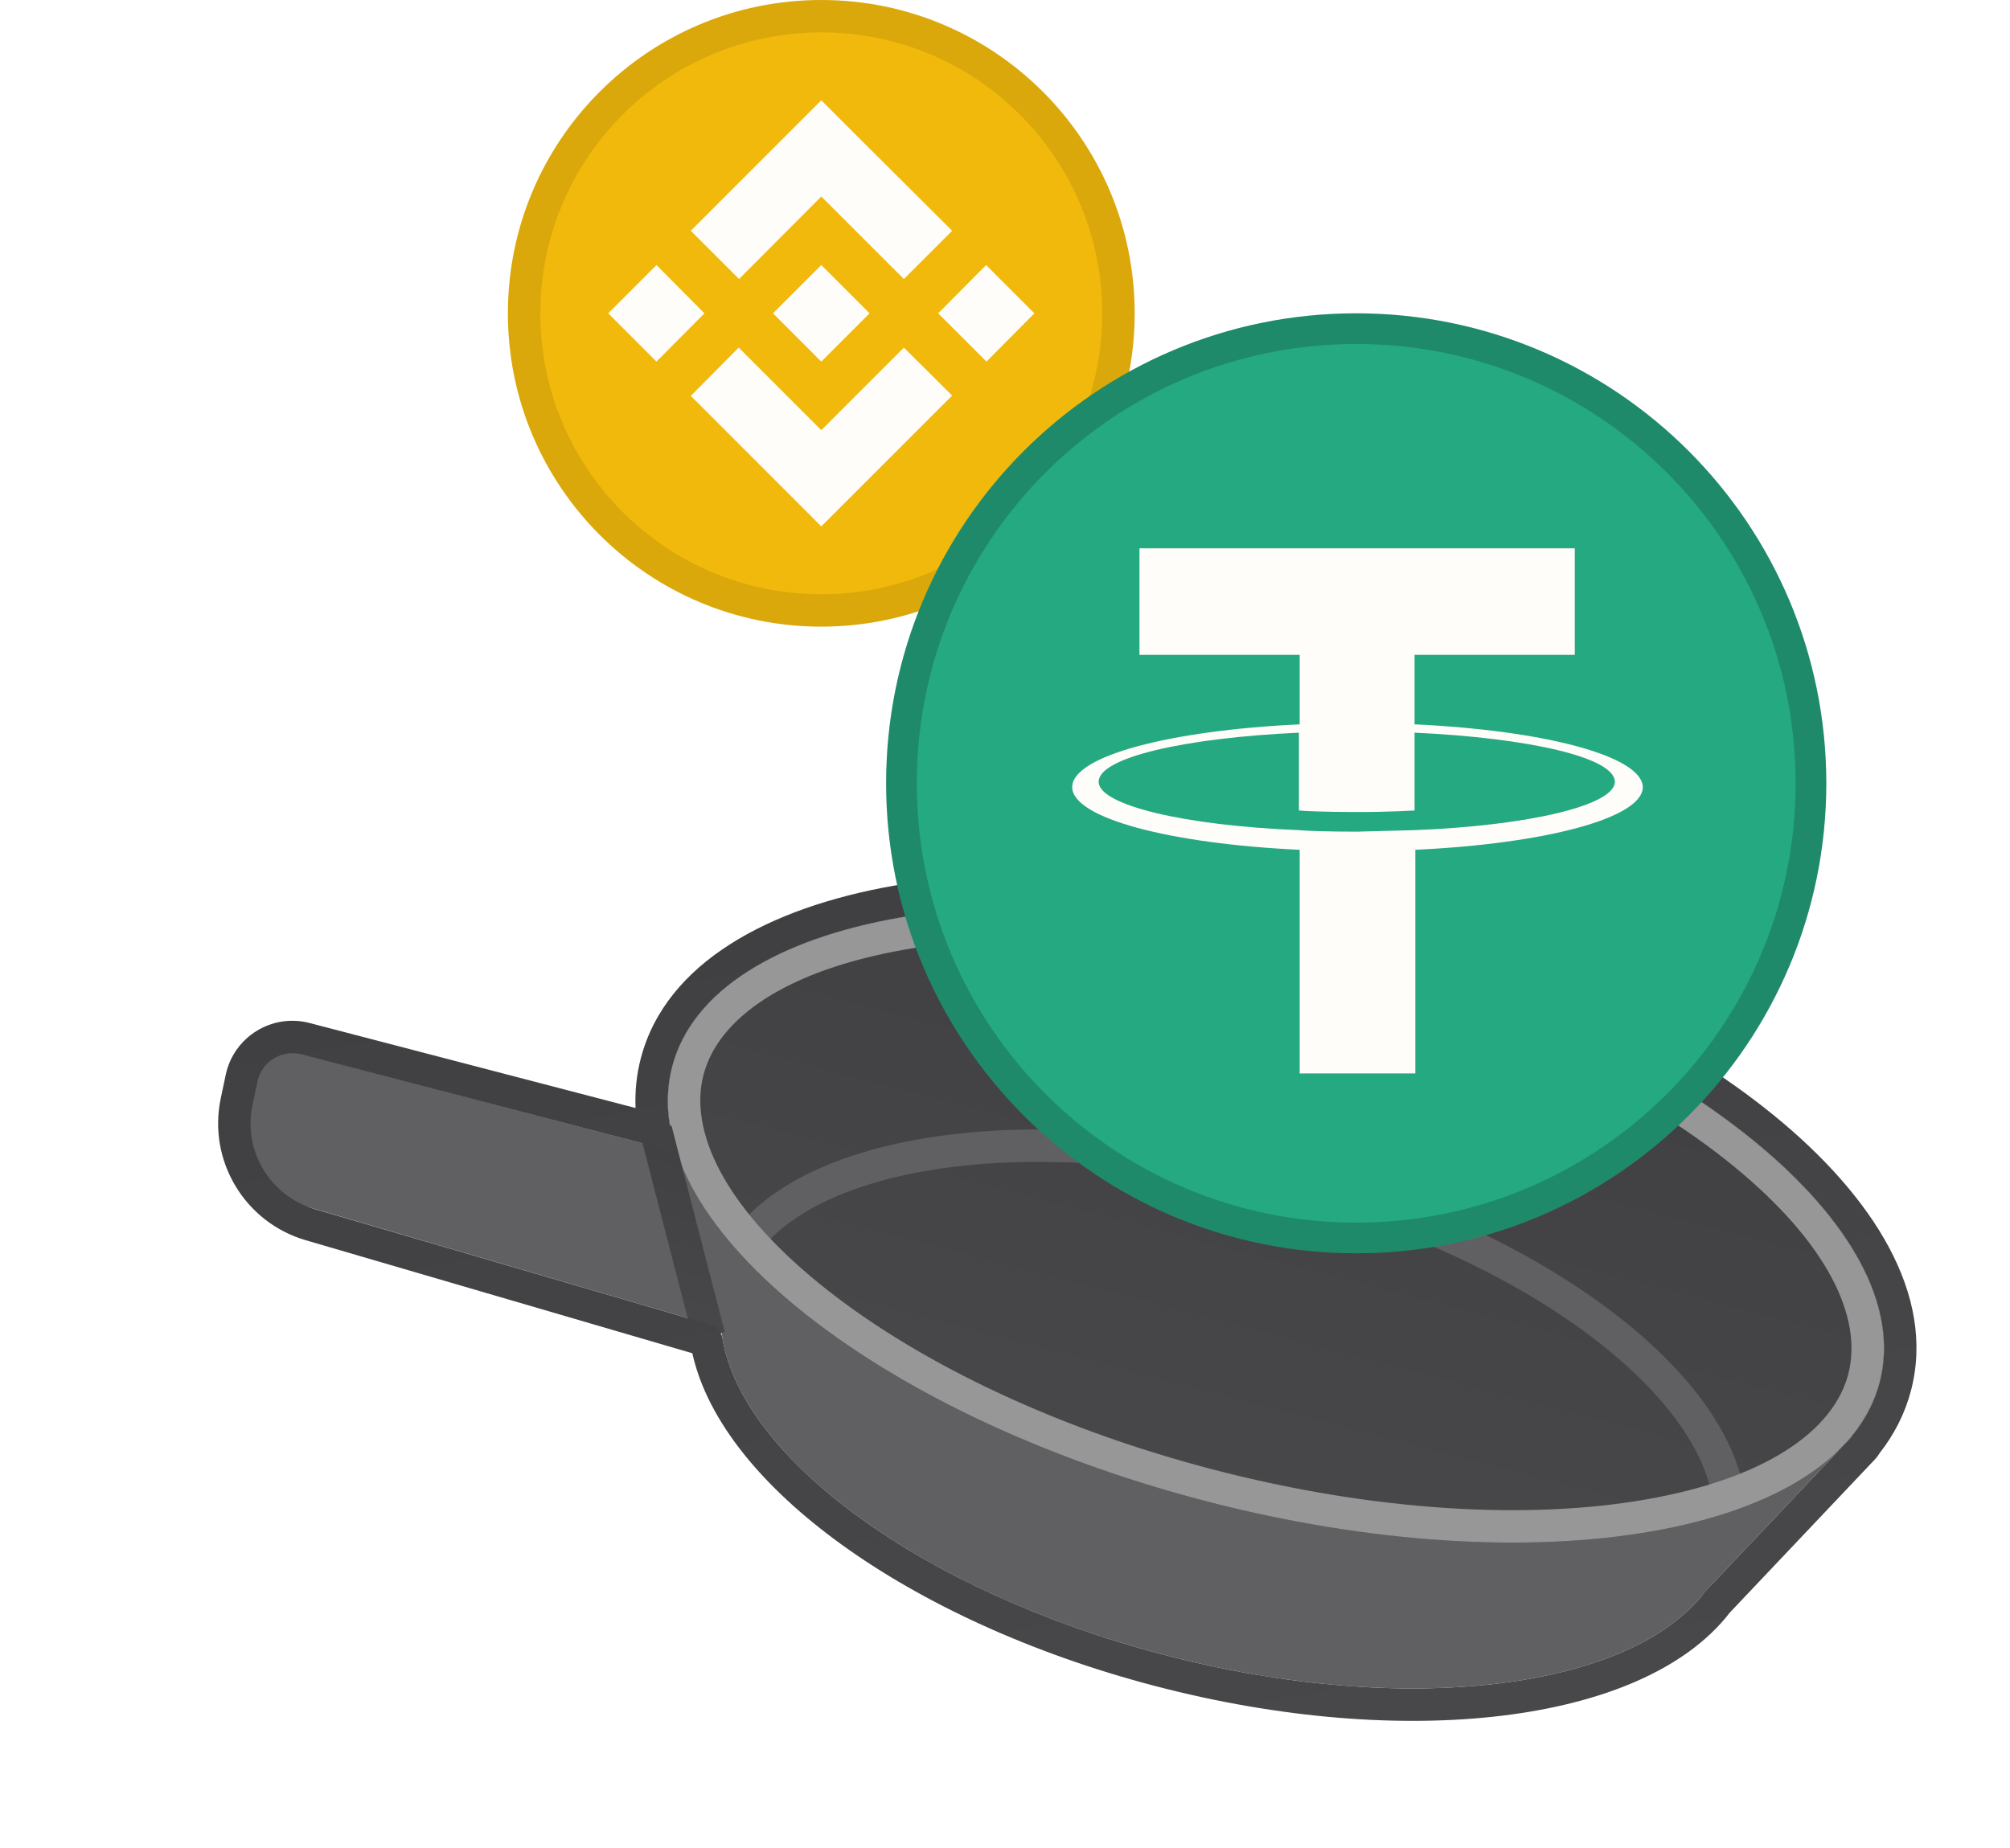
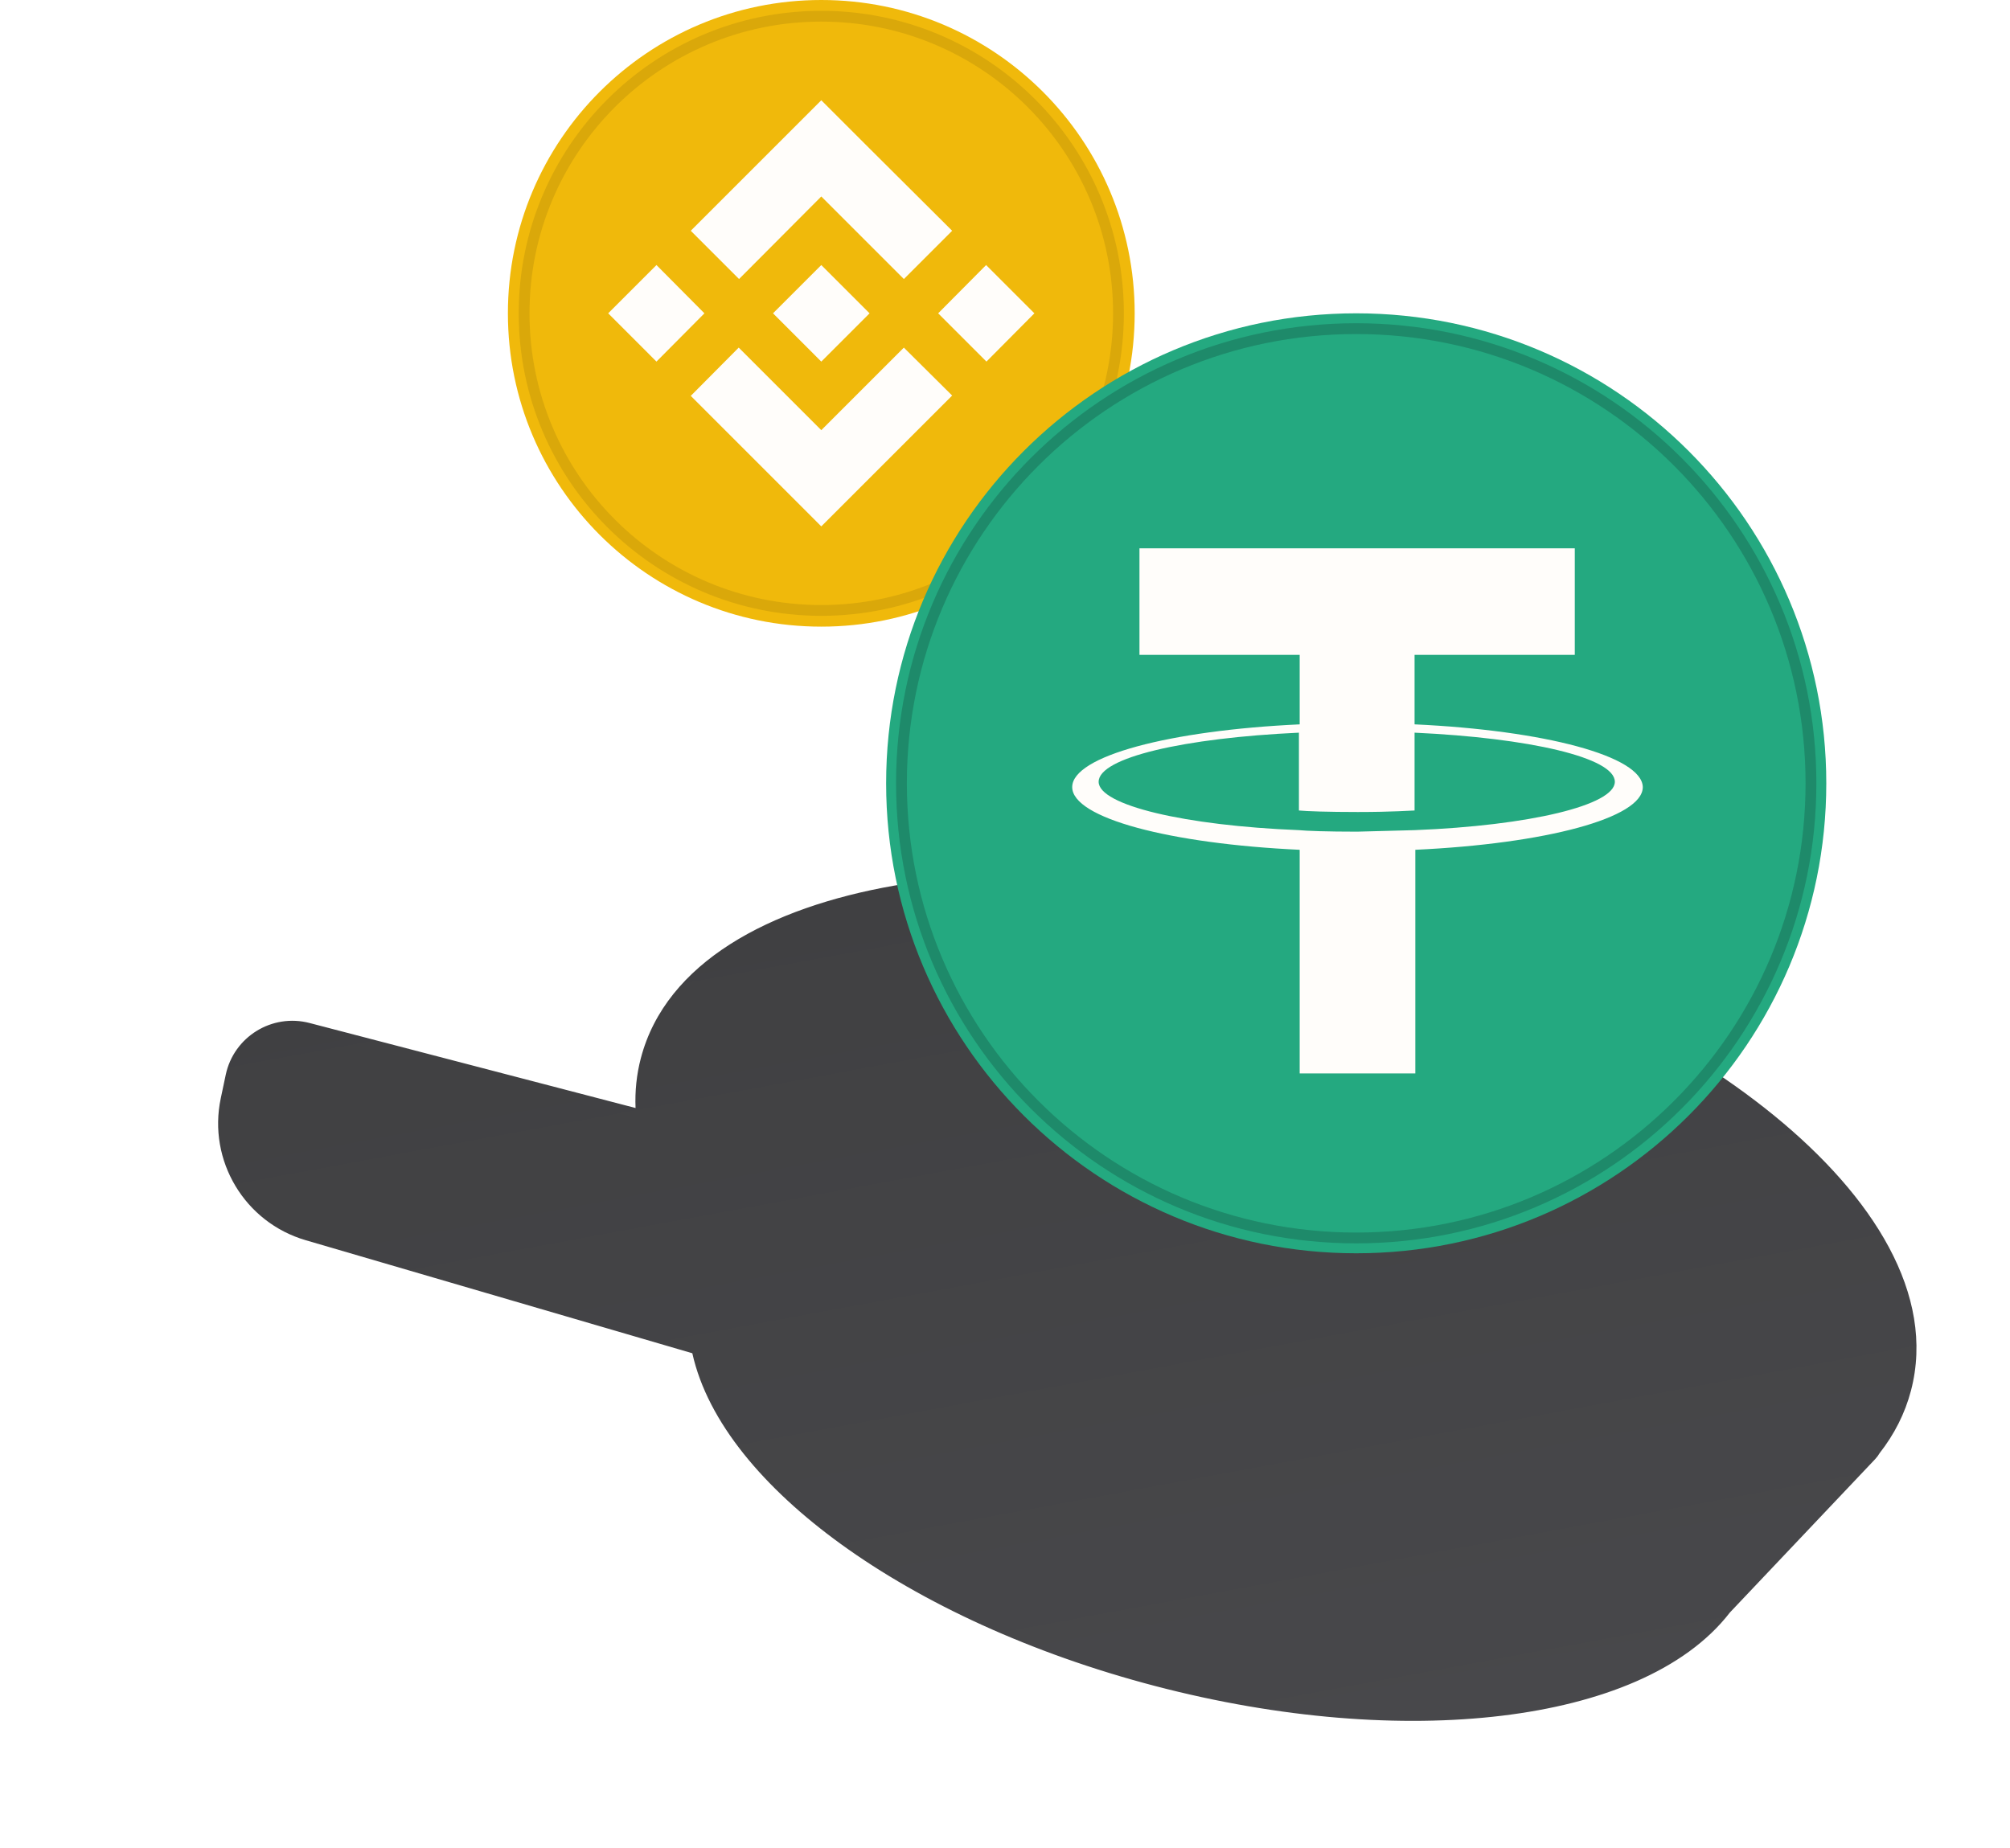
<svg xmlns="http://www.w3.org/2000/svg" width="186" height="171" fill="none">
  <g fill="#606063">
    <path d="M67.045 119.028c-3.178 12.144 15 27.421 40.602 34.121s48.934 2.287 52.112-9.858-15-27.421-40.602-34.122-48.934-2.286-52.112 9.859z" />
    <path d="M155.924 149.273l15.422-16.285-109.354-28.619 5.721 21.818 88.211 23.086z" />
    <path d="M68.934 108.293L27.073 97.338c-1.815-.475-3.66.654-4.063 2.486l-.468 2.129a8.26 8.26 0 0 0 5.746 9.7l41.812 12.239-1.166-15.599z" />
  </g>
  <path fill="url(#A)" d="M62.203 98.71c-3.694 14.114 18.324 32.101 49.178 40.176s58.86 3.178 62.554-10.936-18.324-32.101-49.178-40.176-58.861-3.179-62.554 10.935z" />
-   <g fill-rule="evenodd">
+   <g fillRule="evenodd">
    <path fill="#606063" d="M146.673 123.286c7.098 5.22 11.246 10.866 11.865 15.871l2.978-.368c-.772-6.238-5.737-12.531-13.066-17.92-7.389-5.435-17.439-10.148-28.913-13.151s-22.544-3.817-31.649-2.699c-9.029 1.109-16.44 4.163-20.168 9.223l2.415 1.779c2.992-4.06 9.373-6.95 18.119-8.024 8.67-1.064 19.354-.299 30.523 2.624s20.859 7.49 27.896 12.665z" />
    <path fill="#979797" d="M75.734 118.739c-8.721-7.124-11.998-14.041-10.629-19.27s7.614-9.654 18.706-11.593c10.807-1.889 25.078-1.154 40.186 2.8s27.911 10.304 36.406 17.245c8.721 7.124 11.998 14.041 10.63 19.27s-7.614 9.653-18.707 11.593c-10.806 1.889-25.078 1.153-40.186-2.8s-27.91-10.304-36.406-17.245zm35.647 20.147c-30.854-8.075-52.872-26.062-49.178-40.176s31.7-19.01 62.554-10.935 52.872 26.062 49.178 40.176-31.7 19.01-62.554 10.936z" />
    <path fill="url(#B)" d="M64.167 124.049l-4.937-19.123 2.905-.75 4.937 19.123-2.905.75z" />
    <path fill="url(#C)" d="M62.469 106.189l-.128-.443-.202-.817-.142-.54c.022-.012.03-.019.028-.027l-.004-.025-.12-.794-.022-.191c-.072-.663-.096-1.321-.071-1.974.035-.903.166-1.793.395-2.668 3.694-14.114 31.7-19.01 62.555-10.936s52.872 26.062 49.178 40.176a12.4 12.4 0 0 1-.963 2.519 13.7 13.7 0 0 1-1.635 2.476l-.016.019c.011.02.014.025.015.029l-.611.651-12.932 13.655c-6.807 9.031-27.596 11.752-50.146 5.85-22.302-5.837-38.971-18.182-40.797-29.295-.093-.569-.484-1.054-1.037-1.215L29.127 111.91a8.26 8.26 0 0 1-5.762-9.635l.459-2.172c.39-1.845 2.242-2.99 4.066-2.514l34.249 8.931a.27.27 0 0 0 .331-.331zm-3.657-3.636c-.064-1.544.091-3.085.488-4.603 2.325-8.885 11.93-13.965 23.478-15.984 11.834-2.069 26.992-1.215 42.738 2.906s29.38 10.802 38.683 18.402c9.078 7.417 14.963 16.551 12.638 25.436-.557 2.129-1.552 4.064-2.901 5.789a3.08 3.08 0 0 1-.425.566l-13.429 14.181c-4.171 5.406-12.026 8.46-21.098 9.556-9.3 1.124-20.517.28-32.096-2.751-11.453-2.997-21.548-7.685-29.079-13.141-7.079-5.13-12.321-11.262-13.743-17.657l-35.782-10.464a11.26 11.26 0 0 1-7.855-13.134l.459-2.173c.744-3.519 4.277-5.704 7.758-4.796l30.165 7.867z" />
  </g>
  <circle cx="76" cy="29" r="29" fill="#f0b90b" />
  <path fill="#fffdfa" d="M65.185 29l-4.437 4.468L56.28 29l4.468-4.468L65.185 29zM76 18.185l7.642 7.642 4.468-4.468-7.641-7.611L76 9.28 63.921 21.358l4.468 4.468L76 18.185zm15.252 6.347L86.815 29l4.468 4.468L95.72 29l-4.468-4.468zM76 39.815l-7.641-7.642-4.437 4.468L76 48.72l12.109-12.109-4.468-4.437L76 39.815zm0-6.347L80.468 29 76 24.532 71.532 29 76 33.468z" />
-   <circle cx="76" cy="29" r="27.5" stroke="#191326" stroke-width="3" opacity=".1" style="mix-blend-mode:multiply" />
+   <circle cx="76" cy="29" r="27.5" stroke="#191326" strokeWidth="3" opacity=".1" style="mix-blend-mode:multiply" />
  <path fill="#24a980" d="M125.5 116c24.024 0 43.5-19.476 43.5-43.5S149.524 29 125.5 29 82 48.476 82 72.5s19.476 43.5 43.5 43.5z" />
  <path fill="#fffdfa" d="M130.9 76.836l-5.315.14c-2.798 0-4.686-.07-5.386-.14-10.56-.42-18.533-2.308-18.533-4.476 0-2.238 7.903-4.056 18.533-4.546v7.203c.7.07 2.658.14 5.455.14 3.287 0 4.966-.14 5.246-.14v-7.203c10.63.49 18.533 2.308 18.533 4.546 0 2.168-7.903 4.056-18.533 4.476zm0-9.791v-6.434h14.826V50.75h-40.283v9.861h14.826v6.434c-12.029.559-21.05 2.937-21.05 5.805s9.021 5.245 21.05 5.805v20.701h10.701V78.654c12.028-.559 21.05-2.937 21.05-5.805-.07-2.867-9.091-5.245-21.12-5.805z" />
-   <circle cx="125.5" cy="72.5" r="42.082" stroke="#191326" stroke-width="2.837" opacity=".2" style="mix-blend-mode:multiply" />
+   <circle cx="125.5" cy="72.5" r="42.082" stroke="#191326" strokeWidth="2.837" opacity=".2" style="mix-blend-mode:multiply" />
  <defs>
    <linearGradient id="A" x1="124.757" x2="111.381" y1="87.774" y2="138.886" gradientUnits="userSpaceOnUse">
      <stop stop-color="#404042" />
      <stop offset="1" stop-color="#48484b" />
    </linearGradient>
    <linearGradient id="B" x1="65.567" x2="60.735" y1="105.096" y2="123.129" gradientUnits="userSpaceOnUse">
      <stop stop-color="#404042" />
      <stop offset="1" stop-color="#48484b" />
    </linearGradient>
    <linearGradient id="C" x1="92.495" x2="108.09" y1="80.169" y2="164.62" gradientUnits="userSpaceOnUse">
      <stop stop-color="#404042" />
      <stop offset="1" stop-color="#48484b" />
    </linearGradient>
  </defs>
</svg>
